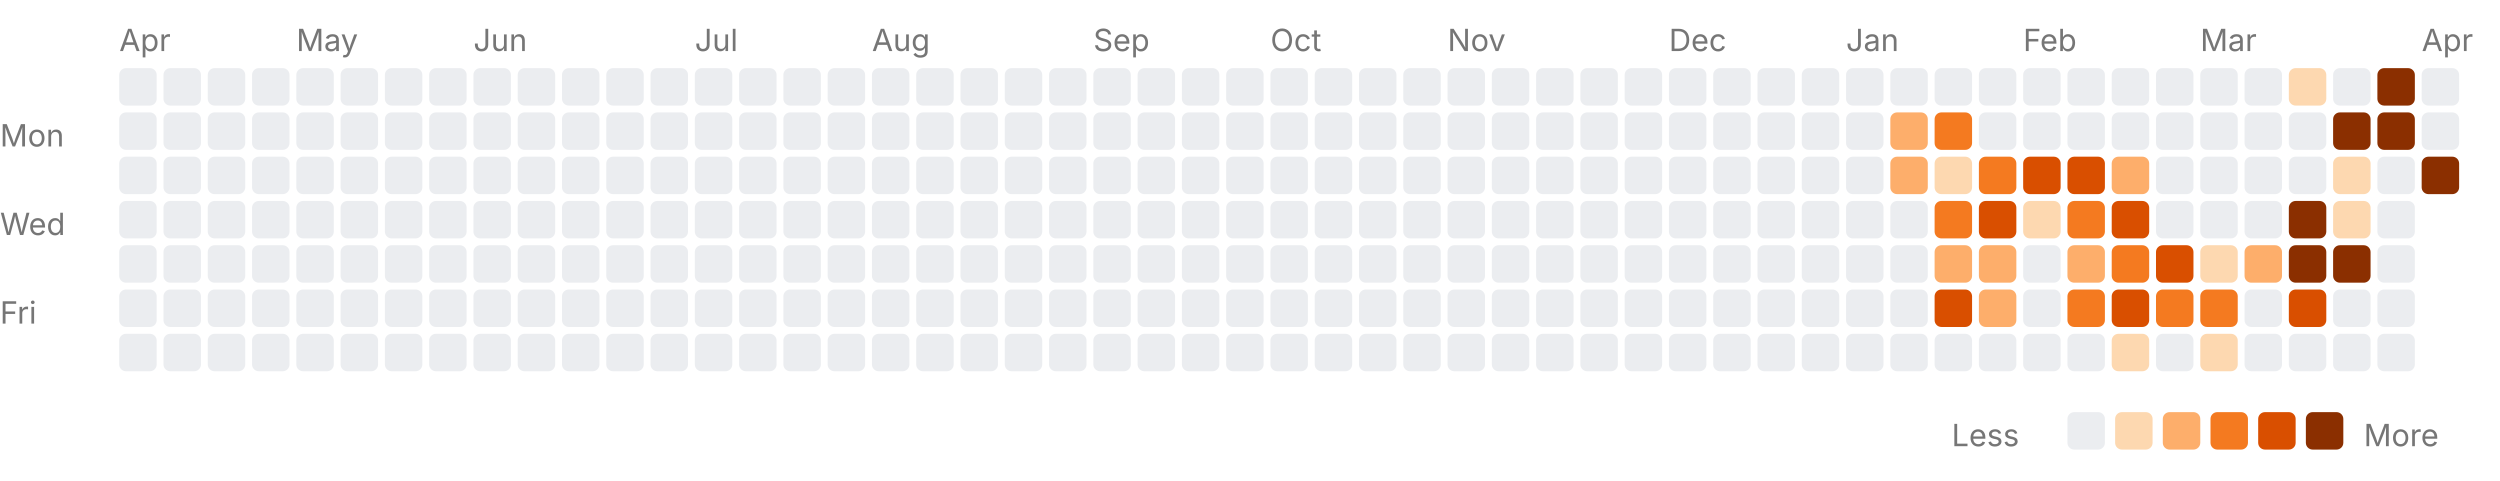
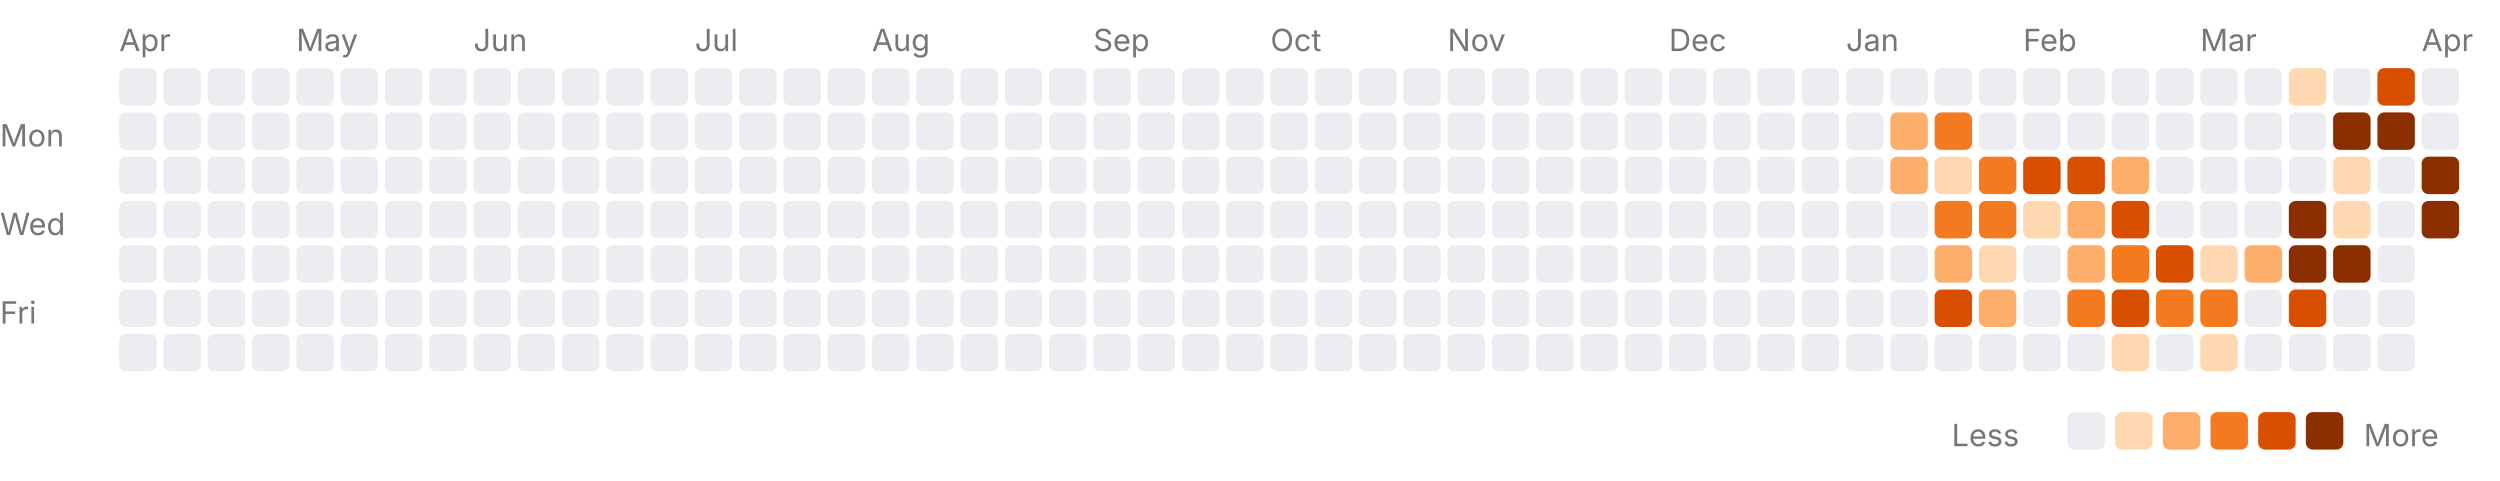
<svg xmlns="http://www.w3.org/2000/svg" width="734" height="141">
  <style>
  text { font-size: 9px; fill: #767676; font-family: -apple-system, BlinkMacSystemFont, sans-serif; }
</style>
  <text x="0" y="43">Mon</text>
  <text x="0" y="69">Wed</text>
  <text x="0" y="95">Fri</text>
  <text x="35" y="15">Apr</text>
  <rect x="35" y="20" width="11" height="11" rx="2" fill="#ebedf0" />
  <rect x="35" y="33" width="11" height="11" rx="2" fill="#ebedf0" />
  <rect x="35" y="46" width="11" height="11" rx="2" fill="#ebedf0" />
  <rect x="35" y="59" width="11" height="11" rx="2" fill="#ebedf0" />
  <rect x="35" y="72" width="11" height="11" rx="2" fill="#ebedf0" />
  <rect x="35" y="85" width="11" height="11" rx="2" fill="#ebedf0" />
  <rect x="35" y="98" width="11" height="11" rx="2" fill="#ebedf0" />
  <rect x="48" y="20" width="11" height="11" rx="2" fill="#ebedf0" />
  <rect x="48" y="33" width="11" height="11" rx="2" fill="#ebedf0" />
  <rect x="48" y="46" width="11" height="11" rx="2" fill="#ebedf0" />
  <rect x="48" y="59" width="11" height="11" rx="2" fill="#ebedf0" />
  <rect x="48" y="72" width="11" height="11" rx="2" fill="#ebedf0" />
  <rect x="48" y="85" width="11" height="11" rx="2" fill="#ebedf0" />
  <rect x="48" y="98" width="11" height="11" rx="2" fill="#ebedf0" />
  <rect x="61" y="20" width="11" height="11" rx="2" fill="#ebedf0" />
  <rect x="61" y="33" width="11" height="11" rx="2" fill="#ebedf0" />
  <rect x="61" y="46" width="11" height="11" rx="2" fill="#ebedf0" />
  <rect x="61" y="59" width="11" height="11" rx="2" fill="#ebedf0" />
  <rect x="61" y="72" width="11" height="11" rx="2" fill="#ebedf0" />
  <rect x="61" y="85" width="11" height="11" rx="2" fill="#ebedf0" />
  <rect x="61" y="98" width="11" height="11" rx="2" fill="#ebedf0" />
  <rect x="74" y="20" width="11" height="11" rx="2" fill="#ebedf0" />
  <rect x="74" y="33" width="11" height="11" rx="2" fill="#ebedf0" />
  <rect x="74" y="46" width="11" height="11" rx="2" fill="#ebedf0" />
  <rect x="74" y="59" width="11" height="11" rx="2" fill="#ebedf0" />
  <rect x="74" y="72" width="11" height="11" rx="2" fill="#ebedf0" />
  <rect x="74" y="85" width="11" height="11" rx="2" fill="#ebedf0" />
  <rect x="74" y="98" width="11" height="11" rx="2" fill="#ebedf0" />
  <text x="87" y="15">May</text>
  <rect x="87" y="20" width="11" height="11" rx="2" fill="#ebedf0" />
  <rect x="87" y="33" width="11" height="11" rx="2" fill="#ebedf0" />
  <rect x="87" y="46" width="11" height="11" rx="2" fill="#ebedf0" />
  <rect x="87" y="59" width="11" height="11" rx="2" fill="#ebedf0" />
  <rect x="87" y="72" width="11" height="11" rx="2" fill="#ebedf0" />
  <rect x="87" y="85" width="11" height="11" rx="2" fill="#ebedf0" />
  <rect x="87" y="98" width="11" height="11" rx="2" fill="#ebedf0" />
  <rect x="100" y="20" width="11" height="11" rx="2" fill="#ebedf0" />
  <rect x="100" y="33" width="11" height="11" rx="2" fill="#ebedf0" />
  <rect x="100" y="46" width="11" height="11" rx="2" fill="#ebedf0" />
  <rect x="100" y="59" width="11" height="11" rx="2" fill="#ebedf0" />
  <rect x="100" y="72" width="11" height="11" rx="2" fill="#ebedf0" />
  <rect x="100" y="85" width="11" height="11" rx="2" fill="#ebedf0" />
  <rect x="100" y="98" width="11" height="11" rx="2" fill="#ebedf0" />
  <rect x="113" y="20" width="11" height="11" rx="2" fill="#ebedf0" />
  <rect x="113" y="33" width="11" height="11" rx="2" fill="#ebedf0" />
  <rect x="113" y="46" width="11" height="11" rx="2" fill="#ebedf0" />
  <rect x="113" y="59" width="11" height="11" rx="2" fill="#ebedf0" />
  <rect x="113" y="72" width="11" height="11" rx="2" fill="#ebedf0" />
  <rect x="113" y="85" width="11" height="11" rx="2" fill="#ebedf0" />
  <rect x="113" y="98" width="11" height="11" rx="2" fill="#ebedf0" />
  <rect x="126" y="20" width="11" height="11" rx="2" fill="#ebedf0" />
  <rect x="126" y="33" width="11" height="11" rx="2" fill="#ebedf0" />
  <rect x="126" y="46" width="11" height="11" rx="2" fill="#ebedf0" />
  <rect x="126" y="59" width="11" height="11" rx="2" fill="#ebedf0" />
  <rect x="126" y="72" width="11" height="11" rx="2" fill="#ebedf0" />
  <rect x="126" y="85" width="11" height="11" rx="2" fill="#ebedf0" />
  <rect x="126" y="98" width="11" height="11" rx="2" fill="#ebedf0" />
  <text x="139" y="15">Jun</text>
  <rect x="139" y="20" width="11" height="11" rx="2" fill="#ebedf0" />
  <rect x="139" y="33" width="11" height="11" rx="2" fill="#ebedf0" />
  <rect x="139" y="46" width="11" height="11" rx="2" fill="#ebedf0" />
  <rect x="139" y="59" width="11" height="11" rx="2" fill="#ebedf0" />
  <rect x="139" y="72" width="11" height="11" rx="2" fill="#ebedf0" />
  <rect x="139" y="85" width="11" height="11" rx="2" fill="#ebedf0" />
  <rect x="139" y="98" width="11" height="11" rx="2" fill="#ebedf0" />
  <rect x="152" y="20" width="11" height="11" rx="2" fill="#ebedf0" />
  <rect x="152" y="33" width="11" height="11" rx="2" fill="#ebedf0" />
  <rect x="152" y="46" width="11" height="11" rx="2" fill="#ebedf0" />
  <rect x="152" y="59" width="11" height="11" rx="2" fill="#ebedf0" />
  <rect x="152" y="72" width="11" height="11" rx="2" fill="#ebedf0" />
  <rect x="152" y="85" width="11" height="11" rx="2" fill="#ebedf0" />
  <rect x="152" y="98" width="11" height="11" rx="2" fill="#ebedf0" />
  <rect x="165" y="20" width="11" height="11" rx="2" fill="#ebedf0" />
  <rect x="165" y="33" width="11" height="11" rx="2" fill="#ebedf0" />
  <rect x="165" y="46" width="11" height="11" rx="2" fill="#ebedf0" />
  <rect x="165" y="59" width="11" height="11" rx="2" fill="#ebedf0" />
  <rect x="165" y="72" width="11" height="11" rx="2" fill="#ebedf0" />
  <rect x="165" y="85" width="11" height="11" rx="2" fill="#ebedf0" />
  <rect x="165" y="98" width="11" height="11" rx="2" fill="#ebedf0" />
  <rect x="178" y="20" width="11" height="11" rx="2" fill="#ebedf0" />
  <rect x="178" y="33" width="11" height="11" rx="2" fill="#ebedf0" />
  <rect x="178" y="46" width="11" height="11" rx="2" fill="#ebedf0" />
  <rect x="178" y="59" width="11" height="11" rx="2" fill="#ebedf0" />
  <rect x="178" y="72" width="11" height="11" rx="2" fill="#ebedf0" />
  <rect x="178" y="85" width="11" height="11" rx="2" fill="#ebedf0" />
  <rect x="178" y="98" width="11" height="11" rx="2" fill="#ebedf0" />
  <rect x="191" y="20" width="11" height="11" rx="2" fill="#ebedf0" />
  <rect x="191" y="33" width="11" height="11" rx="2" fill="#ebedf0" />
  <rect x="191" y="46" width="11" height="11" rx="2" fill="#ebedf0" />
  <rect x="191" y="59" width="11" height="11" rx="2" fill="#ebedf0" />
  <rect x="191" y="72" width="11" height="11" rx="2" fill="#ebedf0" />
  <rect x="191" y="85" width="11" height="11" rx="2" fill="#ebedf0" />
  <rect x="191" y="98" width="11" height="11" rx="2" fill="#ebedf0" />
  <text x="204" y="15">Jul</text>
  <rect x="204" y="20" width="11" height="11" rx="2" fill="#ebedf0" />
  <rect x="204" y="33" width="11" height="11" rx="2" fill="#ebedf0" />
  <rect x="204" y="46" width="11" height="11" rx="2" fill="#ebedf0" />
  <rect x="204" y="59" width="11" height="11" rx="2" fill="#ebedf0" />
  <rect x="204" y="72" width="11" height="11" rx="2" fill="#ebedf0" />
  <rect x="204" y="85" width="11" height="11" rx="2" fill="#ebedf0" />
  <rect x="204" y="98" width="11" height="11" rx="2" fill="#ebedf0" />
  <rect x="217" y="20" width="11" height="11" rx="2" fill="#ebedf0" />
  <rect x="217" y="33" width="11" height="11" rx="2" fill="#ebedf0" />
  <rect x="217" y="46" width="11" height="11" rx="2" fill="#ebedf0" />
  <rect x="217" y="59" width="11" height="11" rx="2" fill="#ebedf0" />
  <rect x="217" y="72" width="11" height="11" rx="2" fill="#ebedf0" />
  <rect x="217" y="85" width="11" height="11" rx="2" fill="#ebedf0" />
  <rect x="217" y="98" width="11" height="11" rx="2" fill="#ebedf0" />
  <rect x="230" y="20" width="11" height="11" rx="2" fill="#ebedf0" />
  <rect x="230" y="33" width="11" height="11" rx="2" fill="#ebedf0" />
  <rect x="230" y="46" width="11" height="11" rx="2" fill="#ebedf0" />
  <rect x="230" y="59" width="11" height="11" rx="2" fill="#ebedf0" />
  <rect x="230" y="72" width="11" height="11" rx="2" fill="#ebedf0" />
  <rect x="230" y="85" width="11" height="11" rx="2" fill="#ebedf0" />
  <rect x="230" y="98" width="11" height="11" rx="2" fill="#ebedf0" />
  <rect x="243" y="20" width="11" height="11" rx="2" fill="#ebedf0" />
  <rect x="243" y="33" width="11" height="11" rx="2" fill="#ebedf0" />
  <rect x="243" y="46" width="11" height="11" rx="2" fill="#ebedf0" />
  <rect x="243" y="59" width="11" height="11" rx="2" fill="#ebedf0" />
  <rect x="243" y="72" width="11" height="11" rx="2" fill="#ebedf0" />
  <rect x="243" y="85" width="11" height="11" rx="2" fill="#ebedf0" />
  <rect x="243" y="98" width="11" height="11" rx="2" fill="#ebedf0" />
  <text x="256" y="15">Aug</text>
  <rect x="256" y="20" width="11" height="11" rx="2" fill="#ebedf0" />
  <rect x="256" y="33" width="11" height="11" rx="2" fill="#ebedf0" />
  <rect x="256" y="46" width="11" height="11" rx="2" fill="#ebedf0" />
  <rect x="256" y="59" width="11" height="11" rx="2" fill="#ebedf0" />
  <rect x="256" y="72" width="11" height="11" rx="2" fill="#ebedf0" />
  <rect x="256" y="85" width="11" height="11" rx="2" fill="#ebedf0" />
  <rect x="256" y="98" width="11" height="11" rx="2" fill="#ebedf0" />
  <rect x="269" y="20" width="11" height="11" rx="2" fill="#ebedf0" />
  <rect x="269" y="33" width="11" height="11" rx="2" fill="#ebedf0" />
  <rect x="269" y="46" width="11" height="11" rx="2" fill="#ebedf0" />
  <rect x="269" y="59" width="11" height="11" rx="2" fill="#ebedf0" />
  <rect x="269" y="72" width="11" height="11" rx="2" fill="#ebedf0" />
  <rect x="269" y="85" width="11" height="11" rx="2" fill="#ebedf0" />
  <rect x="269" y="98" width="11" height="11" rx="2" fill="#ebedf0" />
  <rect x="282" y="20" width="11" height="11" rx="2" fill="#ebedf0" />
  <rect x="282" y="33" width="11" height="11" rx="2" fill="#ebedf0" />
  <rect x="282" y="46" width="11" height="11" rx="2" fill="#ebedf0" />
  <rect x="282" y="59" width="11" height="11" rx="2" fill="#ebedf0" />
  <rect x="282" y="72" width="11" height="11" rx="2" fill="#ebedf0" />
  <rect x="282" y="85" width="11" height="11" rx="2" fill="#ebedf0" />
  <rect x="282" y="98" width="11" height="11" rx="2" fill="#ebedf0" />
  <rect x="295" y="20" width="11" height="11" rx="2" fill="#ebedf0" />
  <rect x="295" y="33" width="11" height="11" rx="2" fill="#ebedf0" />
  <rect x="295" y="46" width="11" height="11" rx="2" fill="#ebedf0" />
  <rect x="295" y="59" width="11" height="11" rx="2" fill="#ebedf0" />
  <rect x="295" y="72" width="11" height="11" rx="2" fill="#ebedf0" />
  <rect x="295" y="85" width="11" height="11" rx="2" fill="#ebedf0" />
  <rect x="295" y="98" width="11" height="11" rx="2" fill="#ebedf0" />
  <rect x="308" y="20" width="11" height="11" rx="2" fill="#ebedf0" />
  <rect x="308" y="33" width="11" height="11" rx="2" fill="#ebedf0" />
  <rect x="308" y="46" width="11" height="11" rx="2" fill="#ebedf0" />
  <rect x="308" y="59" width="11" height="11" rx="2" fill="#ebedf0" />
  <rect x="308" y="72" width="11" height="11" rx="2" fill="#ebedf0" />
  <rect x="308" y="85" width="11" height="11" rx="2" fill="#ebedf0" />
  <rect x="308" y="98" width="11" height="11" rx="2" fill="#ebedf0" />
  <text x="321" y="15">Sep</text>
  <rect x="321" y="20" width="11" height="11" rx="2" fill="#ebedf0" />
  <rect x="321" y="33" width="11" height="11" rx="2" fill="#ebedf0" />
  <rect x="321" y="46" width="11" height="11" rx="2" fill="#ebedf0" />
  <rect x="321" y="59" width="11" height="11" rx="2" fill="#ebedf0" />
  <rect x="321" y="72" width="11" height="11" rx="2" fill="#ebedf0" />
  <rect x="321" y="85" width="11" height="11" rx="2" fill="#ebedf0" />
  <rect x="321" y="98" width="11" height="11" rx="2" fill="#ebedf0" />
  <rect x="334" y="20" width="11" height="11" rx="2" fill="#ebedf0" />
  <rect x="334" y="33" width="11" height="11" rx="2" fill="#ebedf0" />
  <rect x="334" y="46" width="11" height="11" rx="2" fill="#ebedf0" />
  <rect x="334" y="59" width="11" height="11" rx="2" fill="#ebedf0" />
  <rect x="334" y="72" width="11" height="11" rx="2" fill="#ebedf0" />
  <rect x="334" y="85" width="11" height="11" rx="2" fill="#ebedf0" />
  <rect x="334" y="98" width="11" height="11" rx="2" fill="#ebedf0" />
  <rect x="347" y="20" width="11" height="11" rx="2" fill="#ebedf0" />
  <rect x="347" y="33" width="11" height="11" rx="2" fill="#ebedf0" />
  <rect x="347" y="46" width="11" height="11" rx="2" fill="#ebedf0" />
  <rect x="347" y="59" width="11" height="11" rx="2" fill="#ebedf0" />
  <rect x="347" y="72" width="11" height="11" rx="2" fill="#ebedf0" />
  <rect x="347" y="85" width="11" height="11" rx="2" fill="#ebedf0" />
  <rect x="347" y="98" width="11" height="11" rx="2" fill="#ebedf0" />
  <rect x="360" y="20" width="11" height="11" rx="2" fill="#ebedf0" />
  <rect x="360" y="33" width="11" height="11" rx="2" fill="#ebedf0" />
  <rect x="360" y="46" width="11" height="11" rx="2" fill="#ebedf0" />
  <rect x="360" y="59" width="11" height="11" rx="2" fill="#ebedf0" />
  <rect x="360" y="72" width="11" height="11" rx="2" fill="#ebedf0" />
  <rect x="360" y="85" width="11" height="11" rx="2" fill="#ebedf0" />
  <rect x="360" y="98" width="11" height="11" rx="2" fill="#ebedf0" />
  <text x="373" y="15">Oct</text>
  <rect x="373" y="20" width="11" height="11" rx="2" fill="#ebedf0" />
  <rect x="373" y="33" width="11" height="11" rx="2" fill="#ebedf0" />
  <rect x="373" y="46" width="11" height="11" rx="2" fill="#ebedf0" />
  <rect x="373" y="59" width="11" height="11" rx="2" fill="#ebedf0" />
  <rect x="373" y="72" width="11" height="11" rx="2" fill="#ebedf0" />
  <rect x="373" y="85" width="11" height="11" rx="2" fill="#ebedf0" />
  <rect x="373" y="98" width="11" height="11" rx="2" fill="#ebedf0" />
  <rect x="386" y="20" width="11" height="11" rx="2" fill="#ebedf0" />
  <rect x="386" y="33" width="11" height="11" rx="2" fill="#ebedf0" />
  <rect x="386" y="46" width="11" height="11" rx="2" fill="#ebedf0" />
  <rect x="386" y="59" width="11" height="11" rx="2" fill="#ebedf0" />
  <rect x="386" y="72" width="11" height="11" rx="2" fill="#ebedf0" />
  <rect x="386" y="85" width="11" height="11" rx="2" fill="#ebedf0" />
  <rect x="386" y="98" width="11" height="11" rx="2" fill="#ebedf0" />
  <rect x="399" y="20" width="11" height="11" rx="2" fill="#ebedf0" />
  <rect x="399" y="33" width="11" height="11" rx="2" fill="#ebedf0" />
  <rect x="399" y="46" width="11" height="11" rx="2" fill="#ebedf0" />
  <rect x="399" y="59" width="11" height="11" rx="2" fill="#ebedf0" />
  <rect x="399" y="72" width="11" height="11" rx="2" fill="#ebedf0" />
  <rect x="399" y="85" width="11" height="11" rx="2" fill="#ebedf0" />
  <rect x="399" y="98" width="11" height="11" rx="2" fill="#ebedf0" />
  <rect x="412" y="20" width="11" height="11" rx="2" fill="#ebedf0" />
  <rect x="412" y="33" width="11" height="11" rx="2" fill="#ebedf0" />
  <rect x="412" y="46" width="11" height="11" rx="2" fill="#ebedf0" />
  <rect x="412" y="59" width="11" height="11" rx="2" fill="#ebedf0" />
  <rect x="412" y="72" width="11" height="11" rx="2" fill="#ebedf0" />
  <rect x="412" y="85" width="11" height="11" rx="2" fill="#ebedf0" />
  <rect x="412" y="98" width="11" height="11" rx="2" fill="#ebedf0" />
  <text x="425" y="15">Nov</text>
  <rect x="425" y="20" width="11" height="11" rx="2" fill="#ebedf0" />
  <rect x="425" y="33" width="11" height="11" rx="2" fill="#ebedf0" />
  <rect x="425" y="46" width="11" height="11" rx="2" fill="#ebedf0" />
  <rect x="425" y="59" width="11" height="11" rx="2" fill="#ebedf0" />
  <rect x="425" y="72" width="11" height="11" rx="2" fill="#ebedf0" />
  <rect x="425" y="85" width="11" height="11" rx="2" fill="#ebedf0" />
  <rect x="425" y="98" width="11" height="11" rx="2" fill="#ebedf0" />
  <rect x="438" y="20" width="11" height="11" rx="2" fill="#ebedf0" />
  <rect x="438" y="33" width="11" height="11" rx="2" fill="#ebedf0" />
  <rect x="438" y="46" width="11" height="11" rx="2" fill="#ebedf0" />
  <rect x="438" y="59" width="11" height="11" rx="2" fill="#ebedf0" />
  <rect x="438" y="72" width="11" height="11" rx="2" fill="#ebedf0" />
  <rect x="438" y="85" width="11" height="11" rx="2" fill="#ebedf0" />
  <rect x="438" y="98" width="11" height="11" rx="2" fill="#ebedf0" />
  <rect x="451" y="20" width="11" height="11" rx="2" fill="#ebedf0" />
  <rect x="451" y="33" width="11" height="11" rx="2" fill="#ebedf0" />
  <rect x="451" y="46" width="11" height="11" rx="2" fill="#ebedf0" />
  <rect x="451" y="59" width="11" height="11" rx="2" fill="#ebedf0" />
  <rect x="451" y="72" width="11" height="11" rx="2" fill="#ebedf0" />
  <rect x="451" y="85" width="11" height="11" rx="2" fill="#ebedf0" />
  <rect x="451" y="98" width="11" height="11" rx="2" fill="#ebedf0" />
  <rect x="464" y="20" width="11" height="11" rx="2" fill="#ebedf0" />
  <rect x="464" y="33" width="11" height="11" rx="2" fill="#ebedf0" />
  <rect x="464" y="46" width="11" height="11" rx="2" fill="#ebedf0" />
  <rect x="464" y="59" width="11" height="11" rx="2" fill="#ebedf0" />
  <rect x="464" y="72" width="11" height="11" rx="2" fill="#ebedf0" />
  <rect x="464" y="85" width="11" height="11" rx="2" fill="#ebedf0" />
  <rect x="464" y="98" width="11" height="11" rx="2" fill="#ebedf0" />
  <rect x="477" y="20" width="11" height="11" rx="2" fill="#ebedf0" />
  <rect x="477" y="33" width="11" height="11" rx="2" fill="#ebedf0" />
  <rect x="477" y="46" width="11" height="11" rx="2" fill="#ebedf0" />
  <rect x="477" y="59" width="11" height="11" rx="2" fill="#ebedf0" />
  <rect x="477" y="72" width="11" height="11" rx="2" fill="#ebedf0" />
  <rect x="477" y="85" width="11" height="11" rx="2" fill="#ebedf0" />
  <rect x="477" y="98" width="11" height="11" rx="2" fill="#ebedf0" />
  <text x="490" y="15">Dec</text>
  <rect x="490" y="20" width="11" height="11" rx="2" fill="#ebedf0" />
  <rect x="490" y="33" width="11" height="11" rx="2" fill="#ebedf0" />
  <rect x="490" y="46" width="11" height="11" rx="2" fill="#ebedf0" />
  <rect x="490" y="59" width="11" height="11" rx="2" fill="#ebedf0" />
  <rect x="490" y="72" width="11" height="11" rx="2" fill="#ebedf0" />
  <rect x="490" y="85" width="11" height="11" rx="2" fill="#ebedf0" />
  <rect x="490" y="98" width="11" height="11" rx="2" fill="#ebedf0" />
  <rect x="503" y="20" width="11" height="11" rx="2" fill="#ebedf0" />
  <rect x="503" y="33" width="11" height="11" rx="2" fill="#ebedf0" />
  <rect x="503" y="46" width="11" height="11" rx="2" fill="#ebedf0" />
  <rect x="503" y="59" width="11" height="11" rx="2" fill="#ebedf0" />
  <rect x="503" y="72" width="11" height="11" rx="2" fill="#ebedf0" />
  <rect x="503" y="85" width="11" height="11" rx="2" fill="#ebedf0" />
  <rect x="503" y="98" width="11" height="11" rx="2" fill="#ebedf0" />
  <rect x="516" y="20" width="11" height="11" rx="2" fill="#ebedf0" />
  <rect x="516" y="33" width="11" height="11" rx="2" fill="#ebedf0" />
  <rect x="516" y="46" width="11" height="11" rx="2" fill="#ebedf0" />
  <rect x="516" y="59" width="11" height="11" rx="2" fill="#ebedf0" />
  <rect x="516" y="72" width="11" height="11" rx="2" fill="#ebedf0" />
  <rect x="516" y="85" width="11" height="11" rx="2" fill="#ebedf0" />
  <rect x="516" y="98" width="11" height="11" rx="2" fill="#ebedf0" />
  <rect x="529" y="20" width="11" height="11" rx="2" fill="#ebedf0" />
  <rect x="529" y="33" width="11" height="11" rx="2" fill="#ebedf0" />
  <rect x="529" y="46" width="11" height="11" rx="2" fill="#ebedf0" />
  <rect x="529" y="59" width="11" height="11" rx="2" fill="#ebedf0" />
  <rect x="529" y="72" width="11" height="11" rx="2" fill="#ebedf0" />
  <rect x="529" y="85" width="11" height="11" rx="2" fill="#ebedf0" />
  <rect x="529" y="98" width="11" height="11" rx="2" fill="#ebedf0" />
  <text x="542" y="15">Jan</text>
  <rect x="542" y="20" width="11" height="11" rx="2" fill="#ebedf0" />
  <rect x="542" y="33" width="11" height="11" rx="2" fill="#ebedf0" />
  <rect x="542" y="46" width="11" height="11" rx="2" fill="#ebedf0" />
  <rect x="542" y="59" width="11" height="11" rx="2" fill="#ebedf0" />
  <rect x="542" y="72" width="11" height="11" rx="2" fill="#ebedf0" />
  <rect x="542" y="85" width="11" height="11" rx="2" fill="#ebedf0" />
  <rect x="542" y="98" width="11" height="11" rx="2" fill="#ebedf0" />
  <rect x="555" y="20" width="11" height="11" rx="2" fill="#ebedf0" />
  <rect x="555" y="33" width="11" height="11" rx="2" fill="#fdae6b" />
  <rect x="555" y="46" width="11" height="11" rx="2" fill="#fdae6b" />
  <rect x="555" y="59" width="11" height="11" rx="2" fill="#ebedf0" />
  <rect x="555" y="72" width="11" height="11" rx="2" fill="#ebedf0" />
  <rect x="555" y="85" width="11" height="11" rx="2" fill="#ebedf0" />
  <rect x="555" y="98" width="11" height="11" rx="2" fill="#ebedf0" />
  <rect x="568" y="20" width="11" height="11" rx="2" fill="#ebedf0" />
  <rect x="568" y="33" width="11" height="11" rx="2" fill="#f47a20" />
  <rect x="568" y="46" width="11" height="11" rx="2" fill="#fdd8b0" />
  <rect x="568" y="59" width="11" height="11" rx="2" fill="#f47a20" />
  <rect x="568" y="72" width="11" height="11" rx="2" fill="#fdae6b" />
  <rect x="568" y="85" width="11" height="11" rx="2" fill="#d94f00" />
  <rect x="568" y="98" width="11" height="11" rx="2" fill="#ebedf0" />
  <rect x="581" y="20" width="11" height="11" rx="2" fill="#ebedf0" />
  <rect x="581" y="33" width="11" height="11" rx="2" fill="#ebedf0" />
  <rect x="581" y="46" width="11" height="11" rx="2" fill="#f47a20" />
-   <rect x="581" y="59" width="11" height="11" rx="2" fill="#d94f00" />
-   <rect x="581" y="72" width="11" height="11" rx="2" fill="#fdae6b" />
+   <rect x="581" y="59" width="11" height="11" rx="2" fill="#f47a20" />
+   <rect x="581" y="72" width="11" height="11" rx="2" fill="#fdd8b0" />
  <rect x="581" y="85" width="11" height="11" rx="2" fill="#fdae6b" />
  <rect x="581" y="98" width="11" height="11" rx="2" fill="#ebedf0" />
  <text x="594" y="15">Feb</text>
  <rect x="594" y="20" width="11" height="11" rx="2" fill="#ebedf0" />
  <rect x="594" y="33" width="11" height="11" rx="2" fill="#ebedf0" />
  <rect x="594" y="46" width="11" height="11" rx="2" fill="#d94f00" />
  <rect x="594" y="59" width="11" height="11" rx="2" fill="#fdd8b0" />
  <rect x="594" y="72" width="11" height="11" rx="2" fill="#ebedf0" />
  <rect x="594" y="85" width="11" height="11" rx="2" fill="#ebedf0" />
  <rect x="594" y="98" width="11" height="11" rx="2" fill="#ebedf0" />
  <rect x="607" y="20" width="11" height="11" rx="2" fill="#ebedf0" />
  <rect x="607" y="33" width="11" height="11" rx="2" fill="#ebedf0" />
  <rect x="607" y="46" width="11" height="11" rx="2" fill="#d94f00" />
-   <rect x="607" y="59" width="11" height="11" rx="2" fill="#f47a20" />
+   <rect x="607" y="59" width="11" height="11" rx="2" fill="#fdae6b" />
  <rect x="607" y="72" width="11" height="11" rx="2" fill="#fdae6b" />
  <rect x="607" y="85" width="11" height="11" rx="2" fill="#f47a20" />
  <rect x="607" y="98" width="11" height="11" rx="2" fill="#ebedf0" />
  <rect x="620" y="20" width="11" height="11" rx="2" fill="#ebedf0" />
  <rect x="620" y="33" width="11" height="11" rx="2" fill="#ebedf0" />
  <rect x="620" y="46" width="11" height="11" rx="2" fill="#fdae6b" />
  <rect x="620" y="59" width="11" height="11" rx="2" fill="#d94f00" />
  <rect x="620" y="72" width="11" height="11" rx="2" fill="#f47a20" />
  <rect x="620" y="85" width="11" height="11" rx="2" fill="#d94f00" />
  <rect x="620" y="98" width="11" height="11" rx="2" fill="#fdd8b0" />
  <rect x="633" y="20" width="11" height="11" rx="2" fill="#ebedf0" />
  <rect x="633" y="33" width="11" height="11" rx="2" fill="#ebedf0" />
  <rect x="633" y="46" width="11" height="11" rx="2" fill="#ebedf0" />
  <rect x="633" y="59" width="11" height="11" rx="2" fill="#ebedf0" />
  <rect x="633" y="72" width="11" height="11" rx="2" fill="#d94f00" />
  <rect x="633" y="85" width="11" height="11" rx="2" fill="#f47a20" />
  <rect x="633" y="98" width="11" height="11" rx="2" fill="#ebedf0" />
  <text x="646" y="15">Mar</text>
  <rect x="646" y="20" width="11" height="11" rx="2" fill="#ebedf0" />
  <rect x="646" y="33" width="11" height="11" rx="2" fill="#ebedf0" />
  <rect x="646" y="46" width="11" height="11" rx="2" fill="#ebedf0" />
  <rect x="646" y="59" width="11" height="11" rx="2" fill="#ebedf0" />
  <rect x="646" y="72" width="11" height="11" rx="2" fill="#fdd8b0" />
  <rect x="646" y="85" width="11" height="11" rx="2" fill="#f47a20" />
  <rect x="646" y="98" width="11" height="11" rx="2" fill="#fdd8b0" />
  <rect x="659" y="20" width="11" height="11" rx="2" fill="#ebedf0" />
  <rect x="659" y="33" width="11" height="11" rx="2" fill="#ebedf0" />
  <rect x="659" y="46" width="11" height="11" rx="2" fill="#ebedf0" />
  <rect x="659" y="59" width="11" height="11" rx="2" fill="#ebedf0" />
  <rect x="659" y="72" width="11" height="11" rx="2" fill="#fdae6b" />
  <rect x="659" y="85" width="11" height="11" rx="2" fill="#ebedf0" />
  <rect x="659" y="98" width="11" height="11" rx="2" fill="#ebedf0" />
  <rect x="672" y="20" width="11" height="11" rx="2" fill="#fdd8b0" />
  <rect x="672" y="33" width="11" height="11" rx="2" fill="#ebedf0" />
  <rect x="672" y="46" width="11" height="11" rx="2" fill="#ebedf0" />
  <rect x="672" y="59" width="11" height="11" rx="2" fill="#8b2f00" />
  <rect x="672" y="72" width="11" height="11" rx="2" fill="#8b2f00" />
  <rect x="672" y="85" width="11" height="11" rx="2" fill="#d94f00" />
  <rect x="672" y="98" width="11" height="11" rx="2" fill="#ebedf0" />
  <rect x="685" y="20" width="11" height="11" rx="2" fill="#ebedf0" />
  <rect x="685" y="33" width="11" height="11" rx="2" fill="#8b2f00" />
  <rect x="685" y="46" width="11" height="11" rx="2" fill="#fdd8b0" />
  <rect x="685" y="59" width="11" height="11" rx="2" fill="#fdd8b0" />
  <rect x="685" y="72" width="11" height="11" rx="2" fill="#8b2f00" />
  <rect x="685" y="85" width="11" height="11" rx="2" fill="#ebedf0" />
  <rect x="685" y="98" width="11" height="11" rx="2" fill="#ebedf0" />
-   <rect x="698" y="20" width="11" height="11" rx="2" fill="#8b2f00" />
+   <rect x="698" y="20" width="11" height="11" rx="2" fill="#d94f00" />
  <rect x="698" y="33" width="11" height="11" rx="2" fill="#8b2f00" />
  <rect x="698" y="46" width="11" height="11" rx="2" fill="#ebedf0" />
  <rect x="698" y="59" width="11" height="11" rx="2" fill="#ebedf0" />
  <rect x="698" y="72" width="11" height="11" rx="2" fill="#ebedf0" />
  <rect x="698" y="85" width="11" height="11" rx="2" fill="#ebedf0" />
  <rect x="698" y="98" width="11" height="11" rx="2" fill="#ebedf0" />
  <text x="711" y="15">Apr</text>
  <rect x="711" y="20" width="11" height="11" rx="2" fill="#ebedf0" />
  <rect x="711" y="33" width="11" height="11" rx="2" fill="#ebedf0" />
  <rect x="711" y="46" width="11" height="11" rx="2" fill="#8b2f00" />
+   <rect x="711" y="59" width="11" height="11" rx="2" fill="#8b2f00" />
  <text x="573" y="131">Less</text>
  <rect x="607" y="121" width="11" height="11" rx="2" fill="#ebedf0" />
  <rect x="621" y="121" width="11" height="11" rx="2" fill="#fdd8b0" />
  <rect x="635" y="121" width="11" height="11" rx="2" fill="#fdae6b" />
  <rect x="649" y="121" width="11" height="11" rx="2" fill="#f47a20" />
  <rect x="663" y="121" width="11" height="11" rx="2" fill="#d94f00" />
  <rect x="677" y="121" width="11" height="11" rx="2" fill="#8b2f00" />
  <text x="694" y="131">More</text>
</svg>
